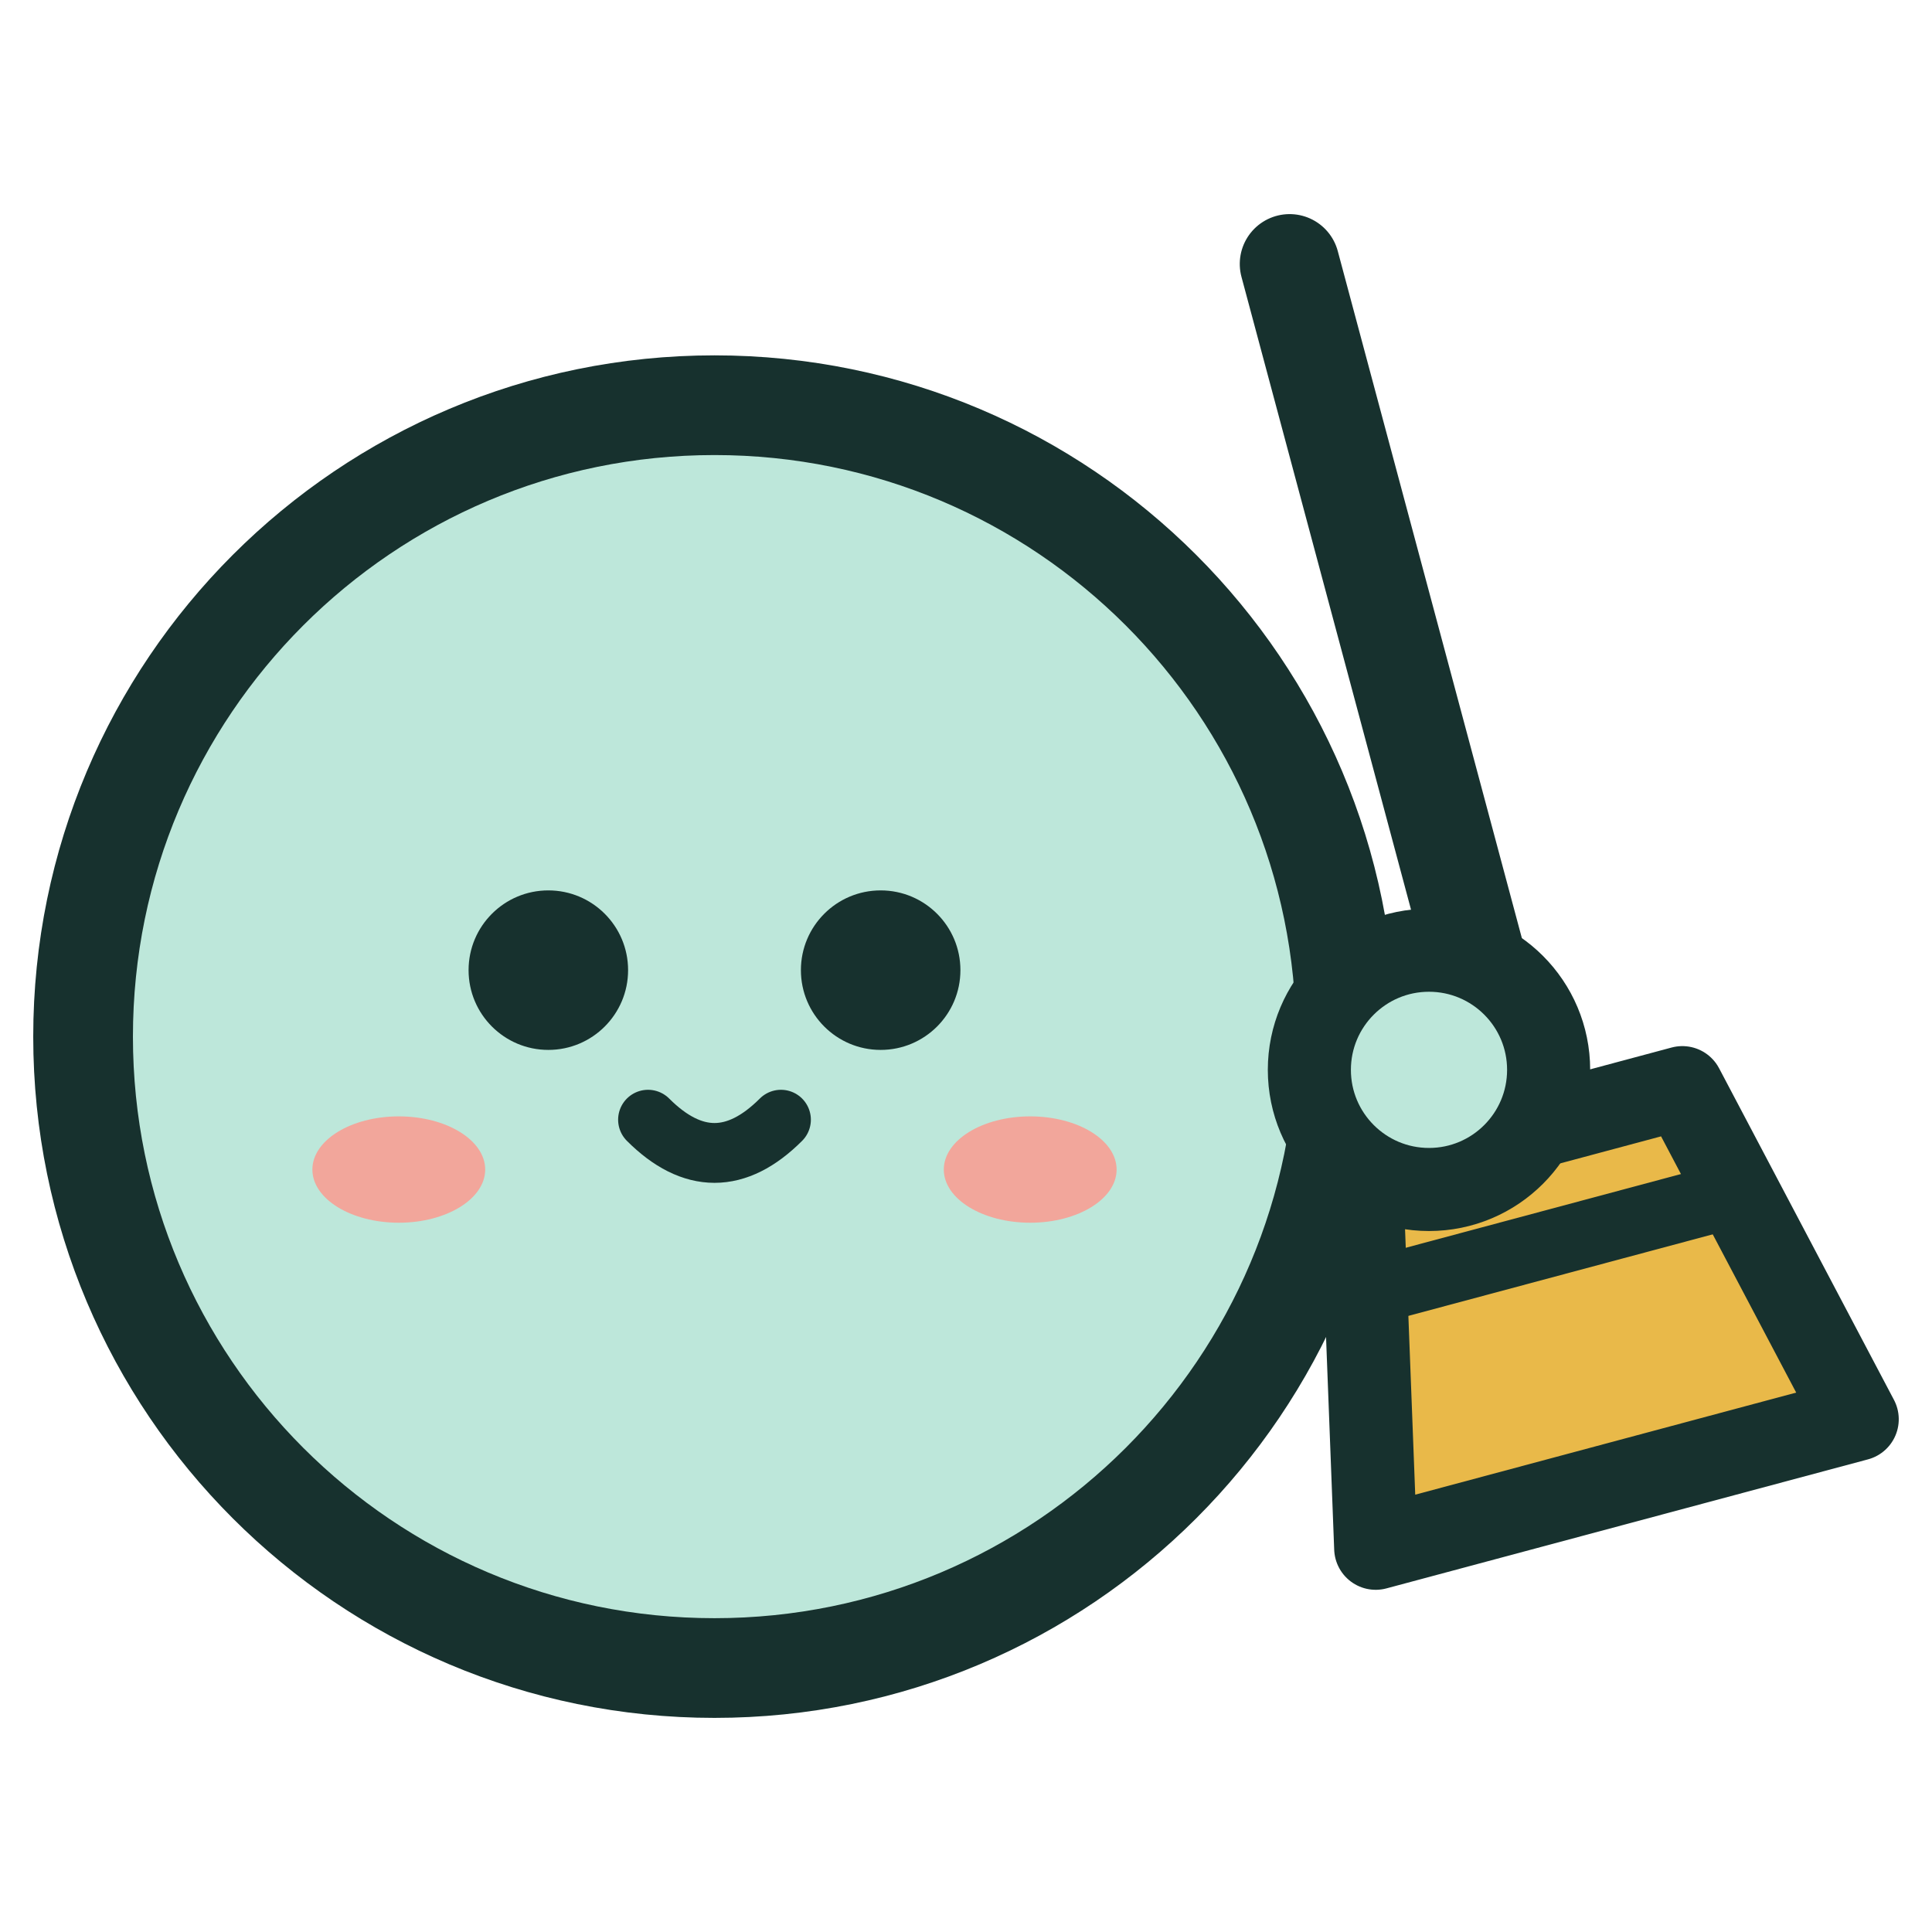
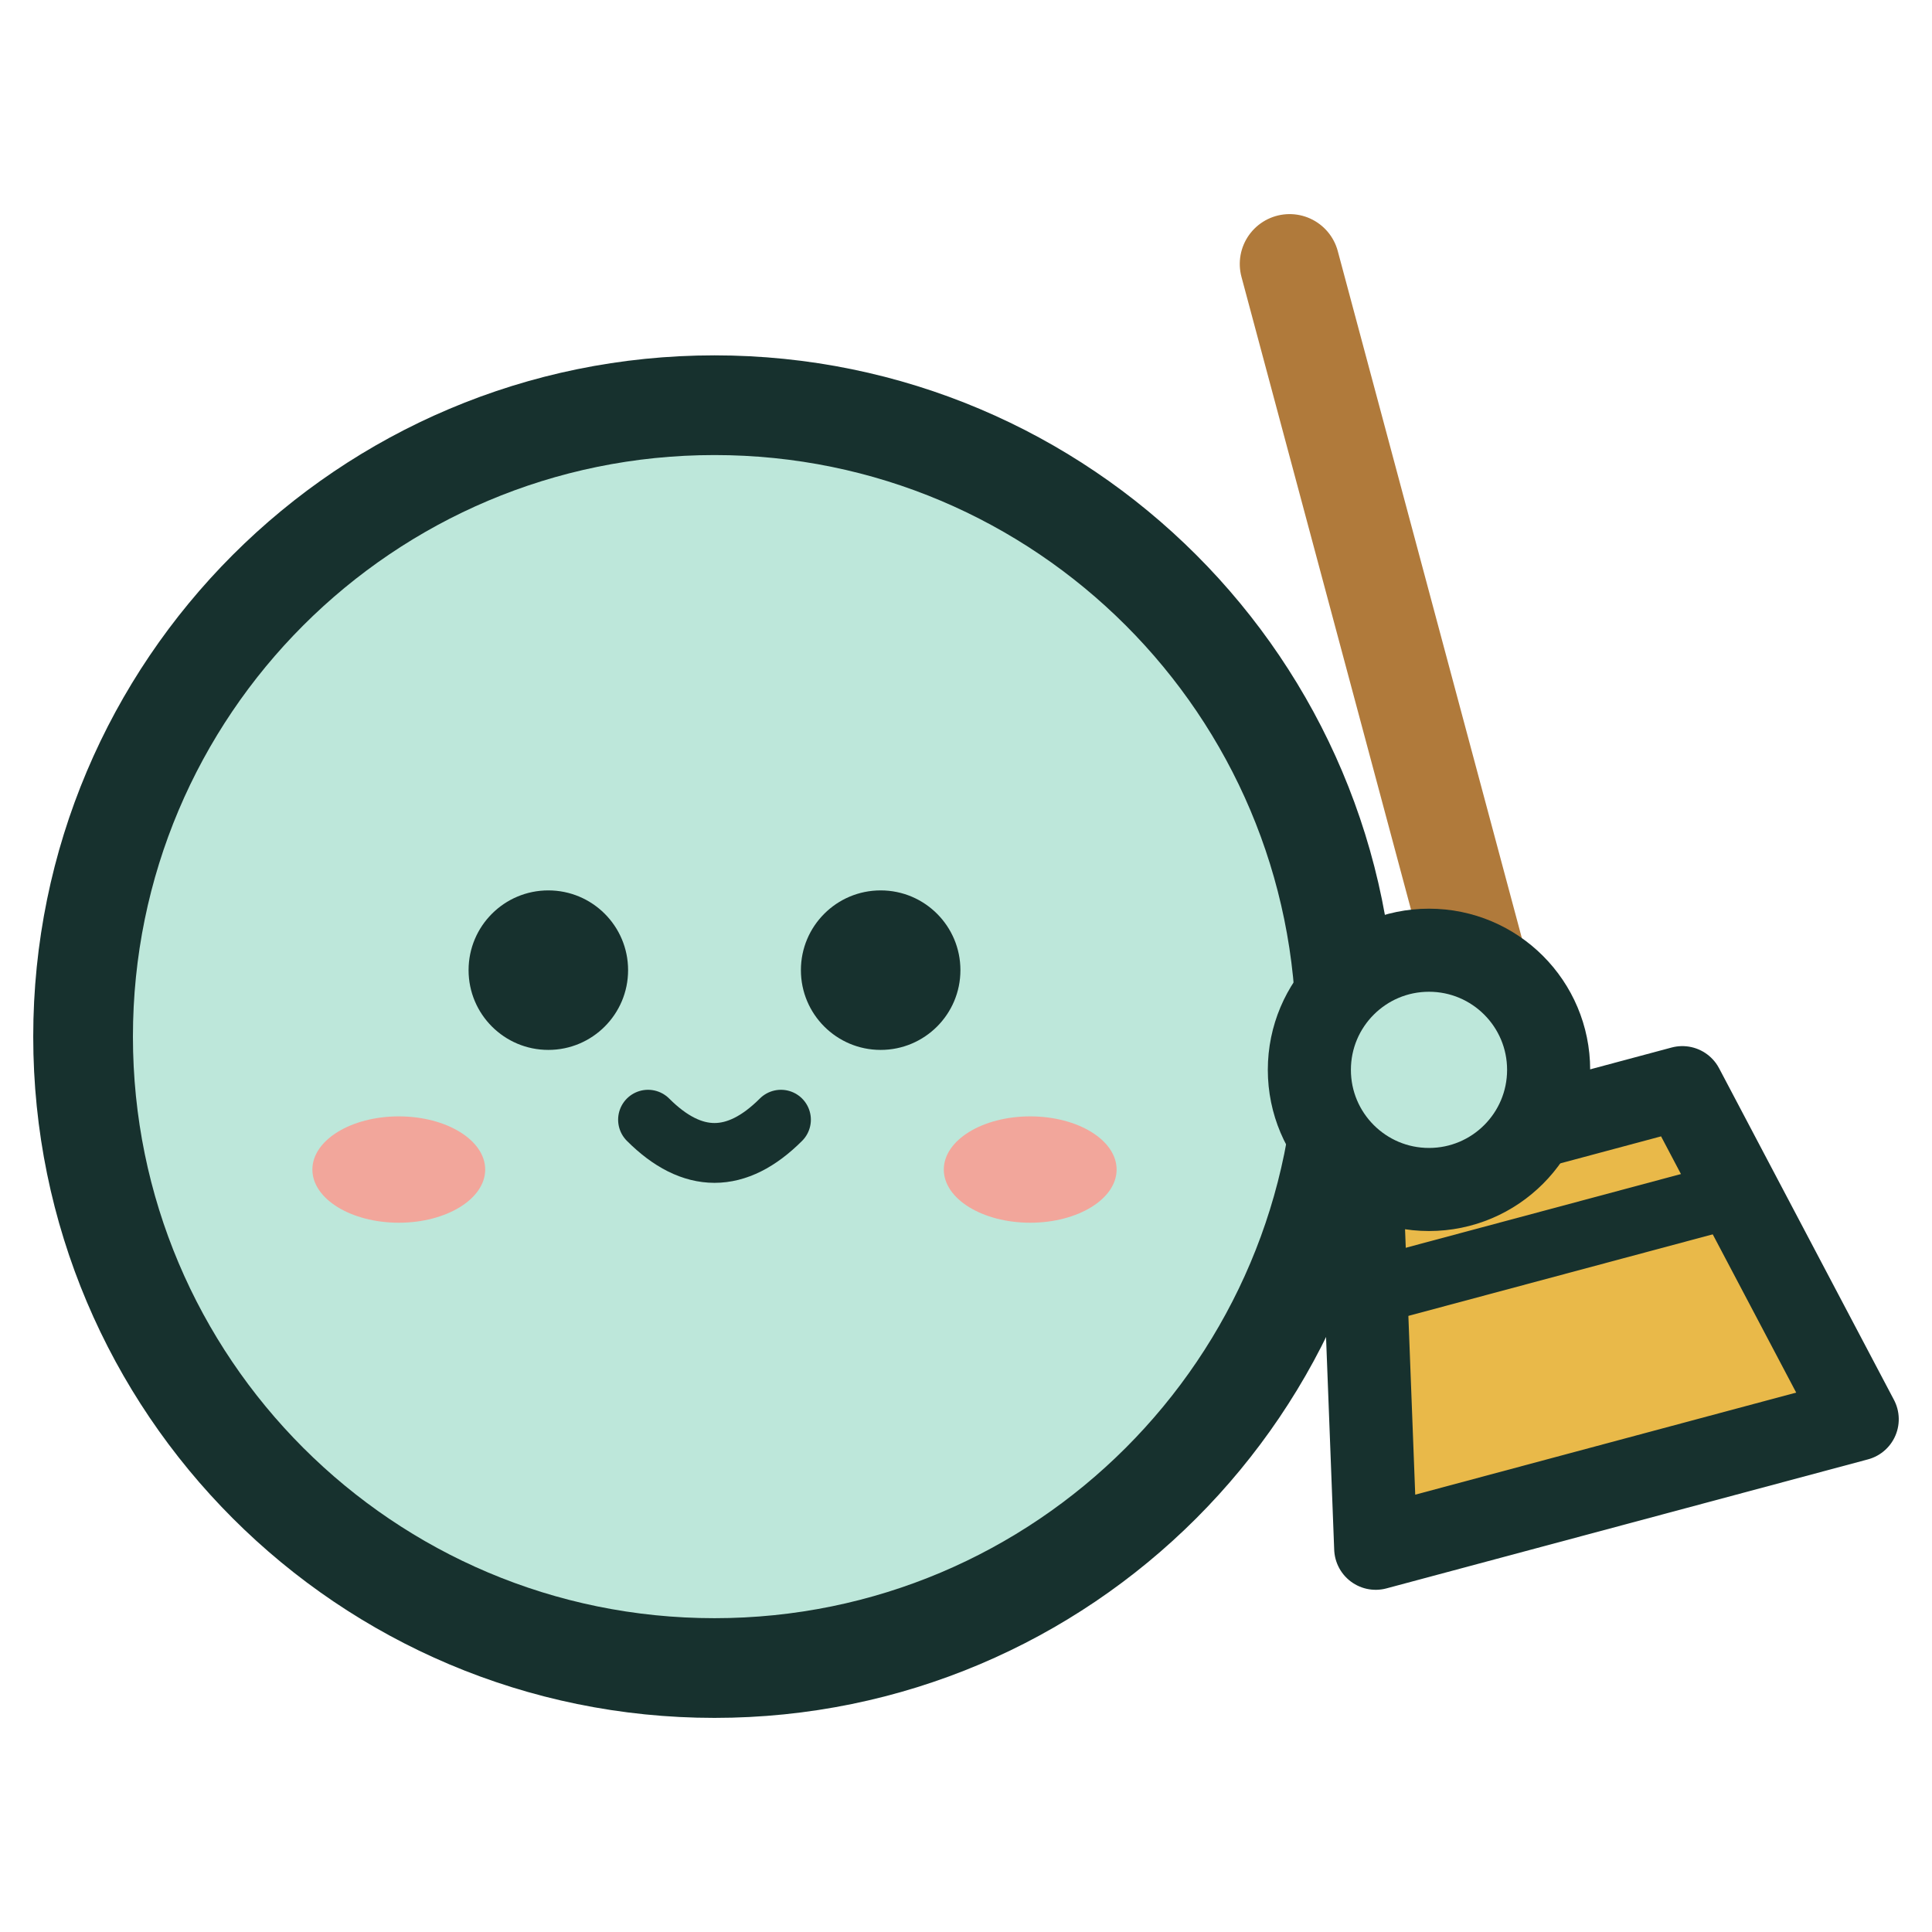
<svg xmlns="http://www.w3.org/2000/svg" width="232.542" height="232.542" viewBox="5.5 6.807 58.136 58.136" role="img" aria-label="Sweepling">
  <g>
    <g transform="translate(50 36) rotate(-15)">
-       <line x1="0" y1="-22" x2="0" y2="5" stroke="#17312E" stroke-width="3" stroke-linecap="round" />
+       <line x1="0" y1="-22" x2="0" y2="5" stroke="#B07A3B" stroke-width="3" stroke-linecap="round" />
      <path d="M-5 5H5L7.5 16H-7.5Z" fill="#E9B949" stroke="#17312E" stroke-width="2.5" stroke-linejoin="round" />
      <line x1="-5.5" y1="8.5" x2="5.5" y2="8.5" stroke="#17312E" stroke-width="2" />
    </g>
    <circle cx="27" cy="38" r="19" fill="#BDE7DA" stroke="#17312E" stroke-width="3" />
    <circle cx="22" cy="36" r="2.4" fill="#17312E" />
    <circle cx="32" cy="36" r="2.4" fill="#17312E" />
    <path d="M25 40.5Q27 42.5 29 40.5" fill="none" stroke="#17312E" stroke-width="1.8" stroke-linecap="round" />
    <ellipse cx="17.5" cy="42" rx="2.6" ry="1.6" fill="#F2A69B" />
    <ellipse cx="36.5" cy="42" rx="2.6" ry="1.6" fill="#F2A69B" />
    <circle cx="48.5" cy="39" r="3.6" fill="#BDE7DA" stroke="#17312E" stroke-width="2.5" />
  </g>
</svg>
